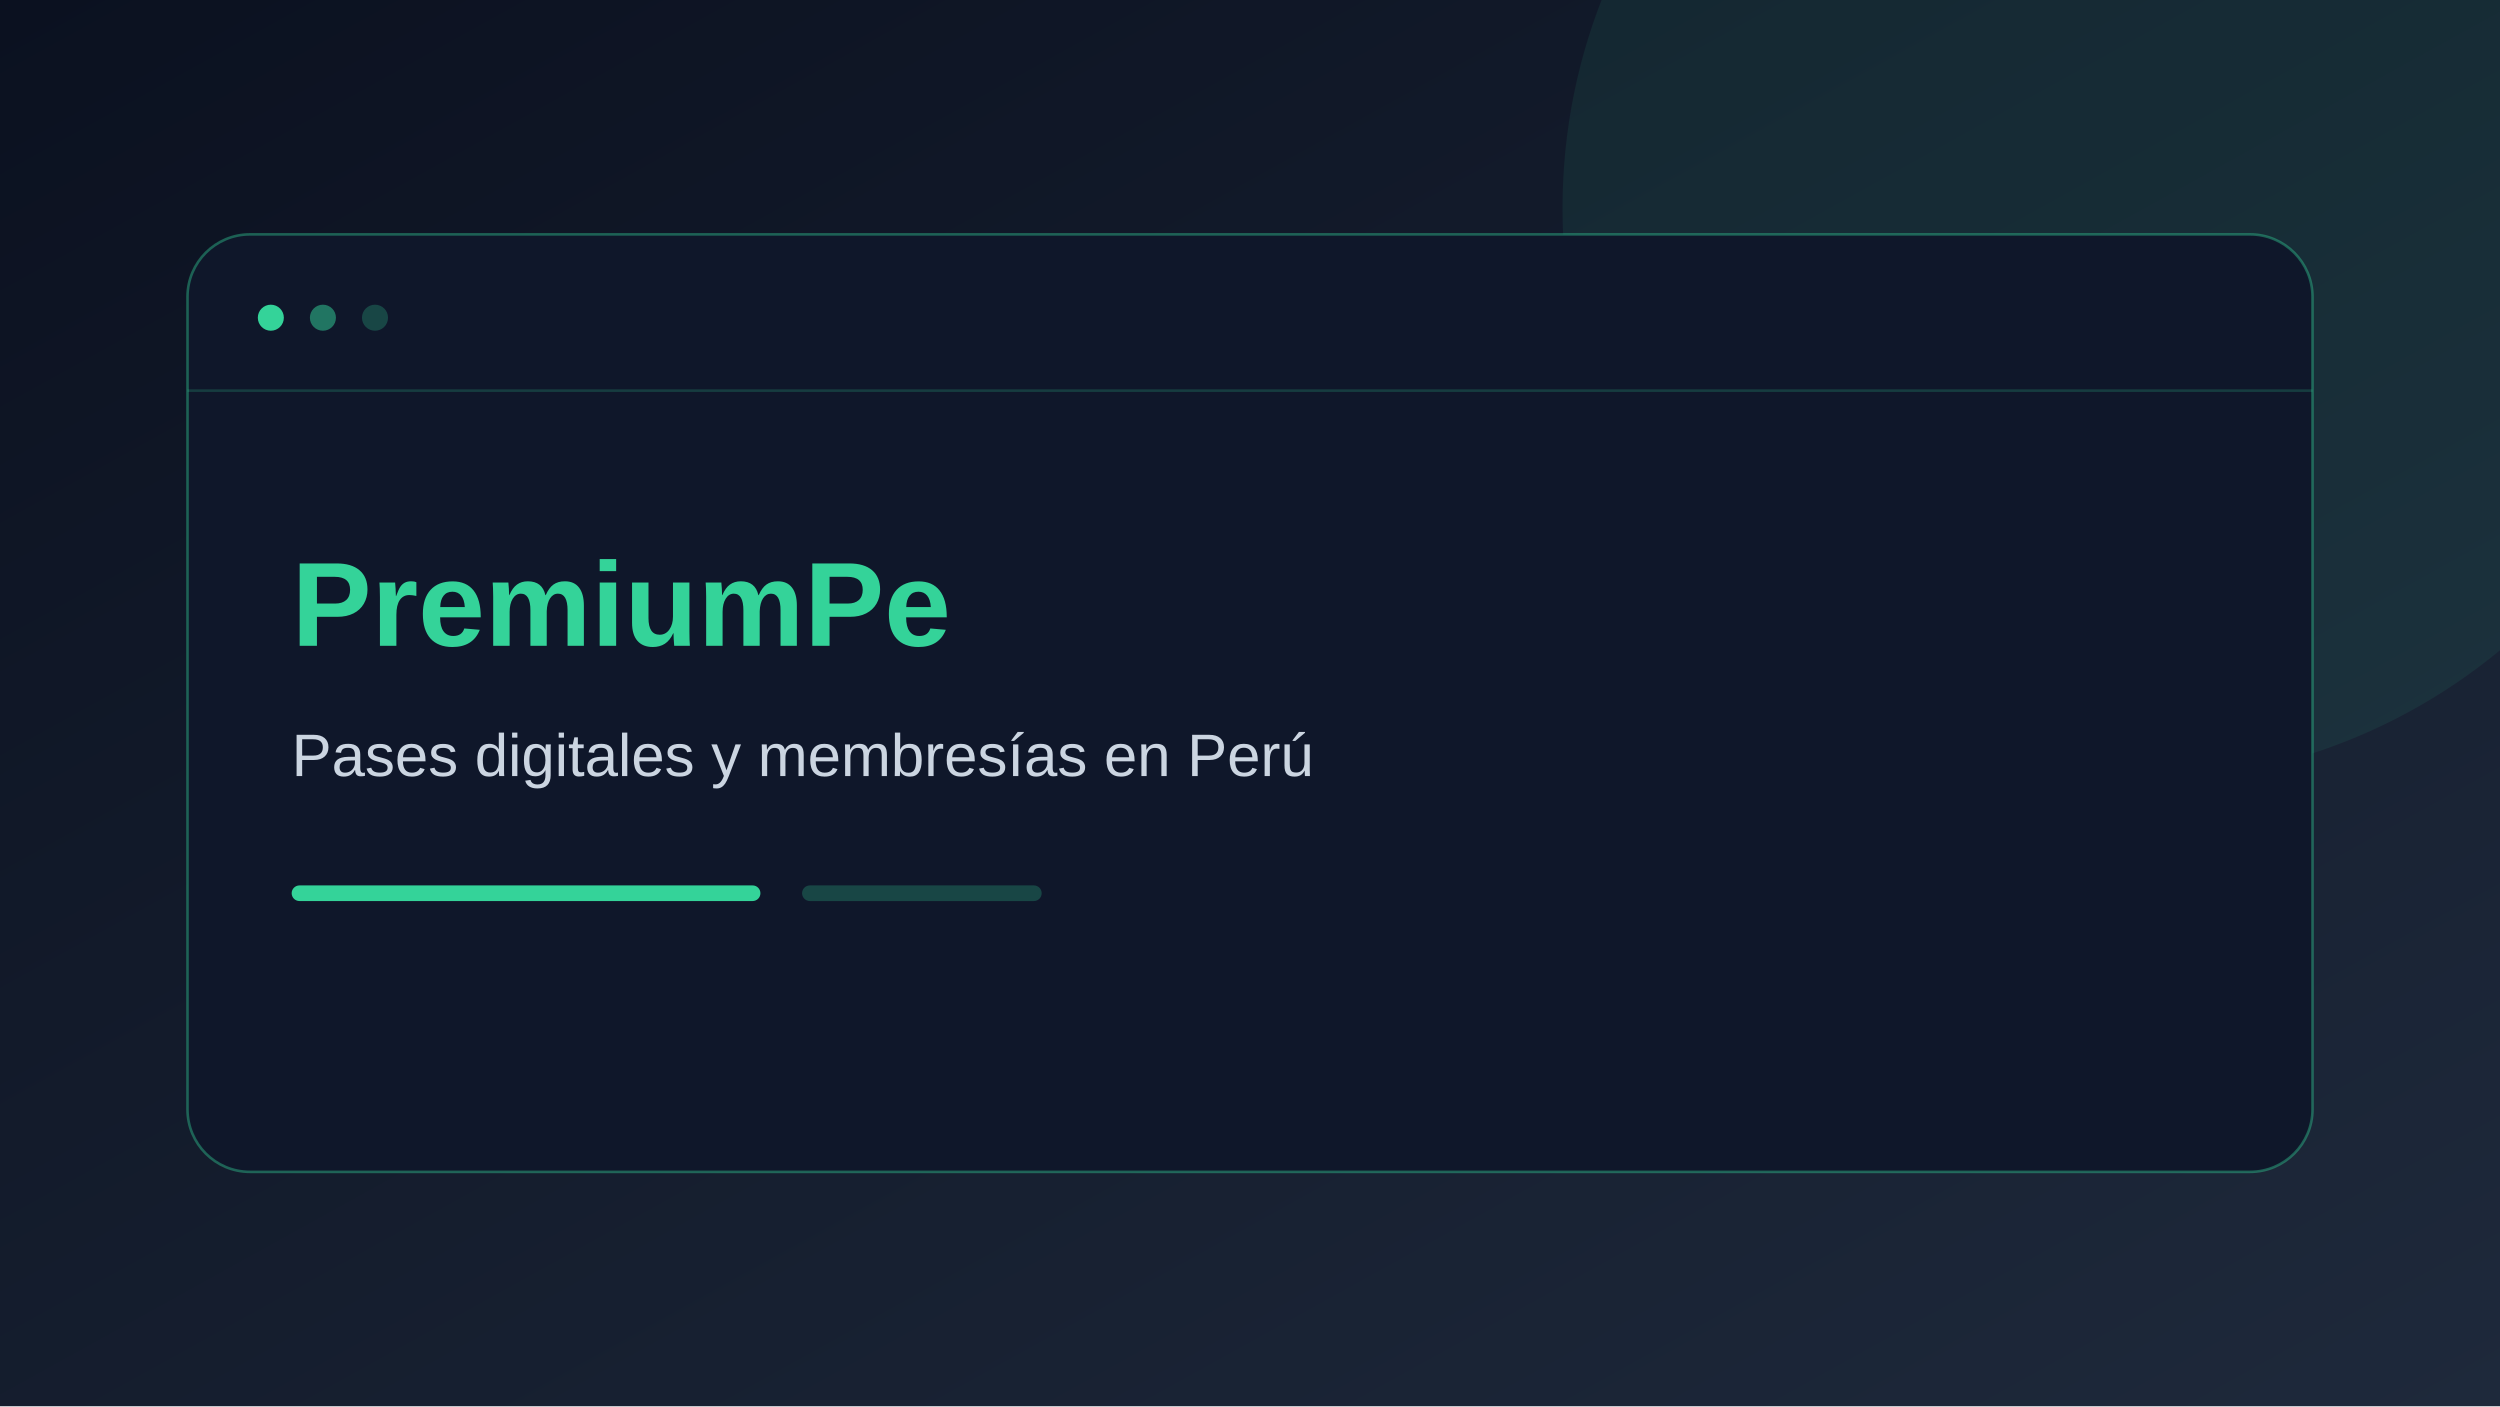
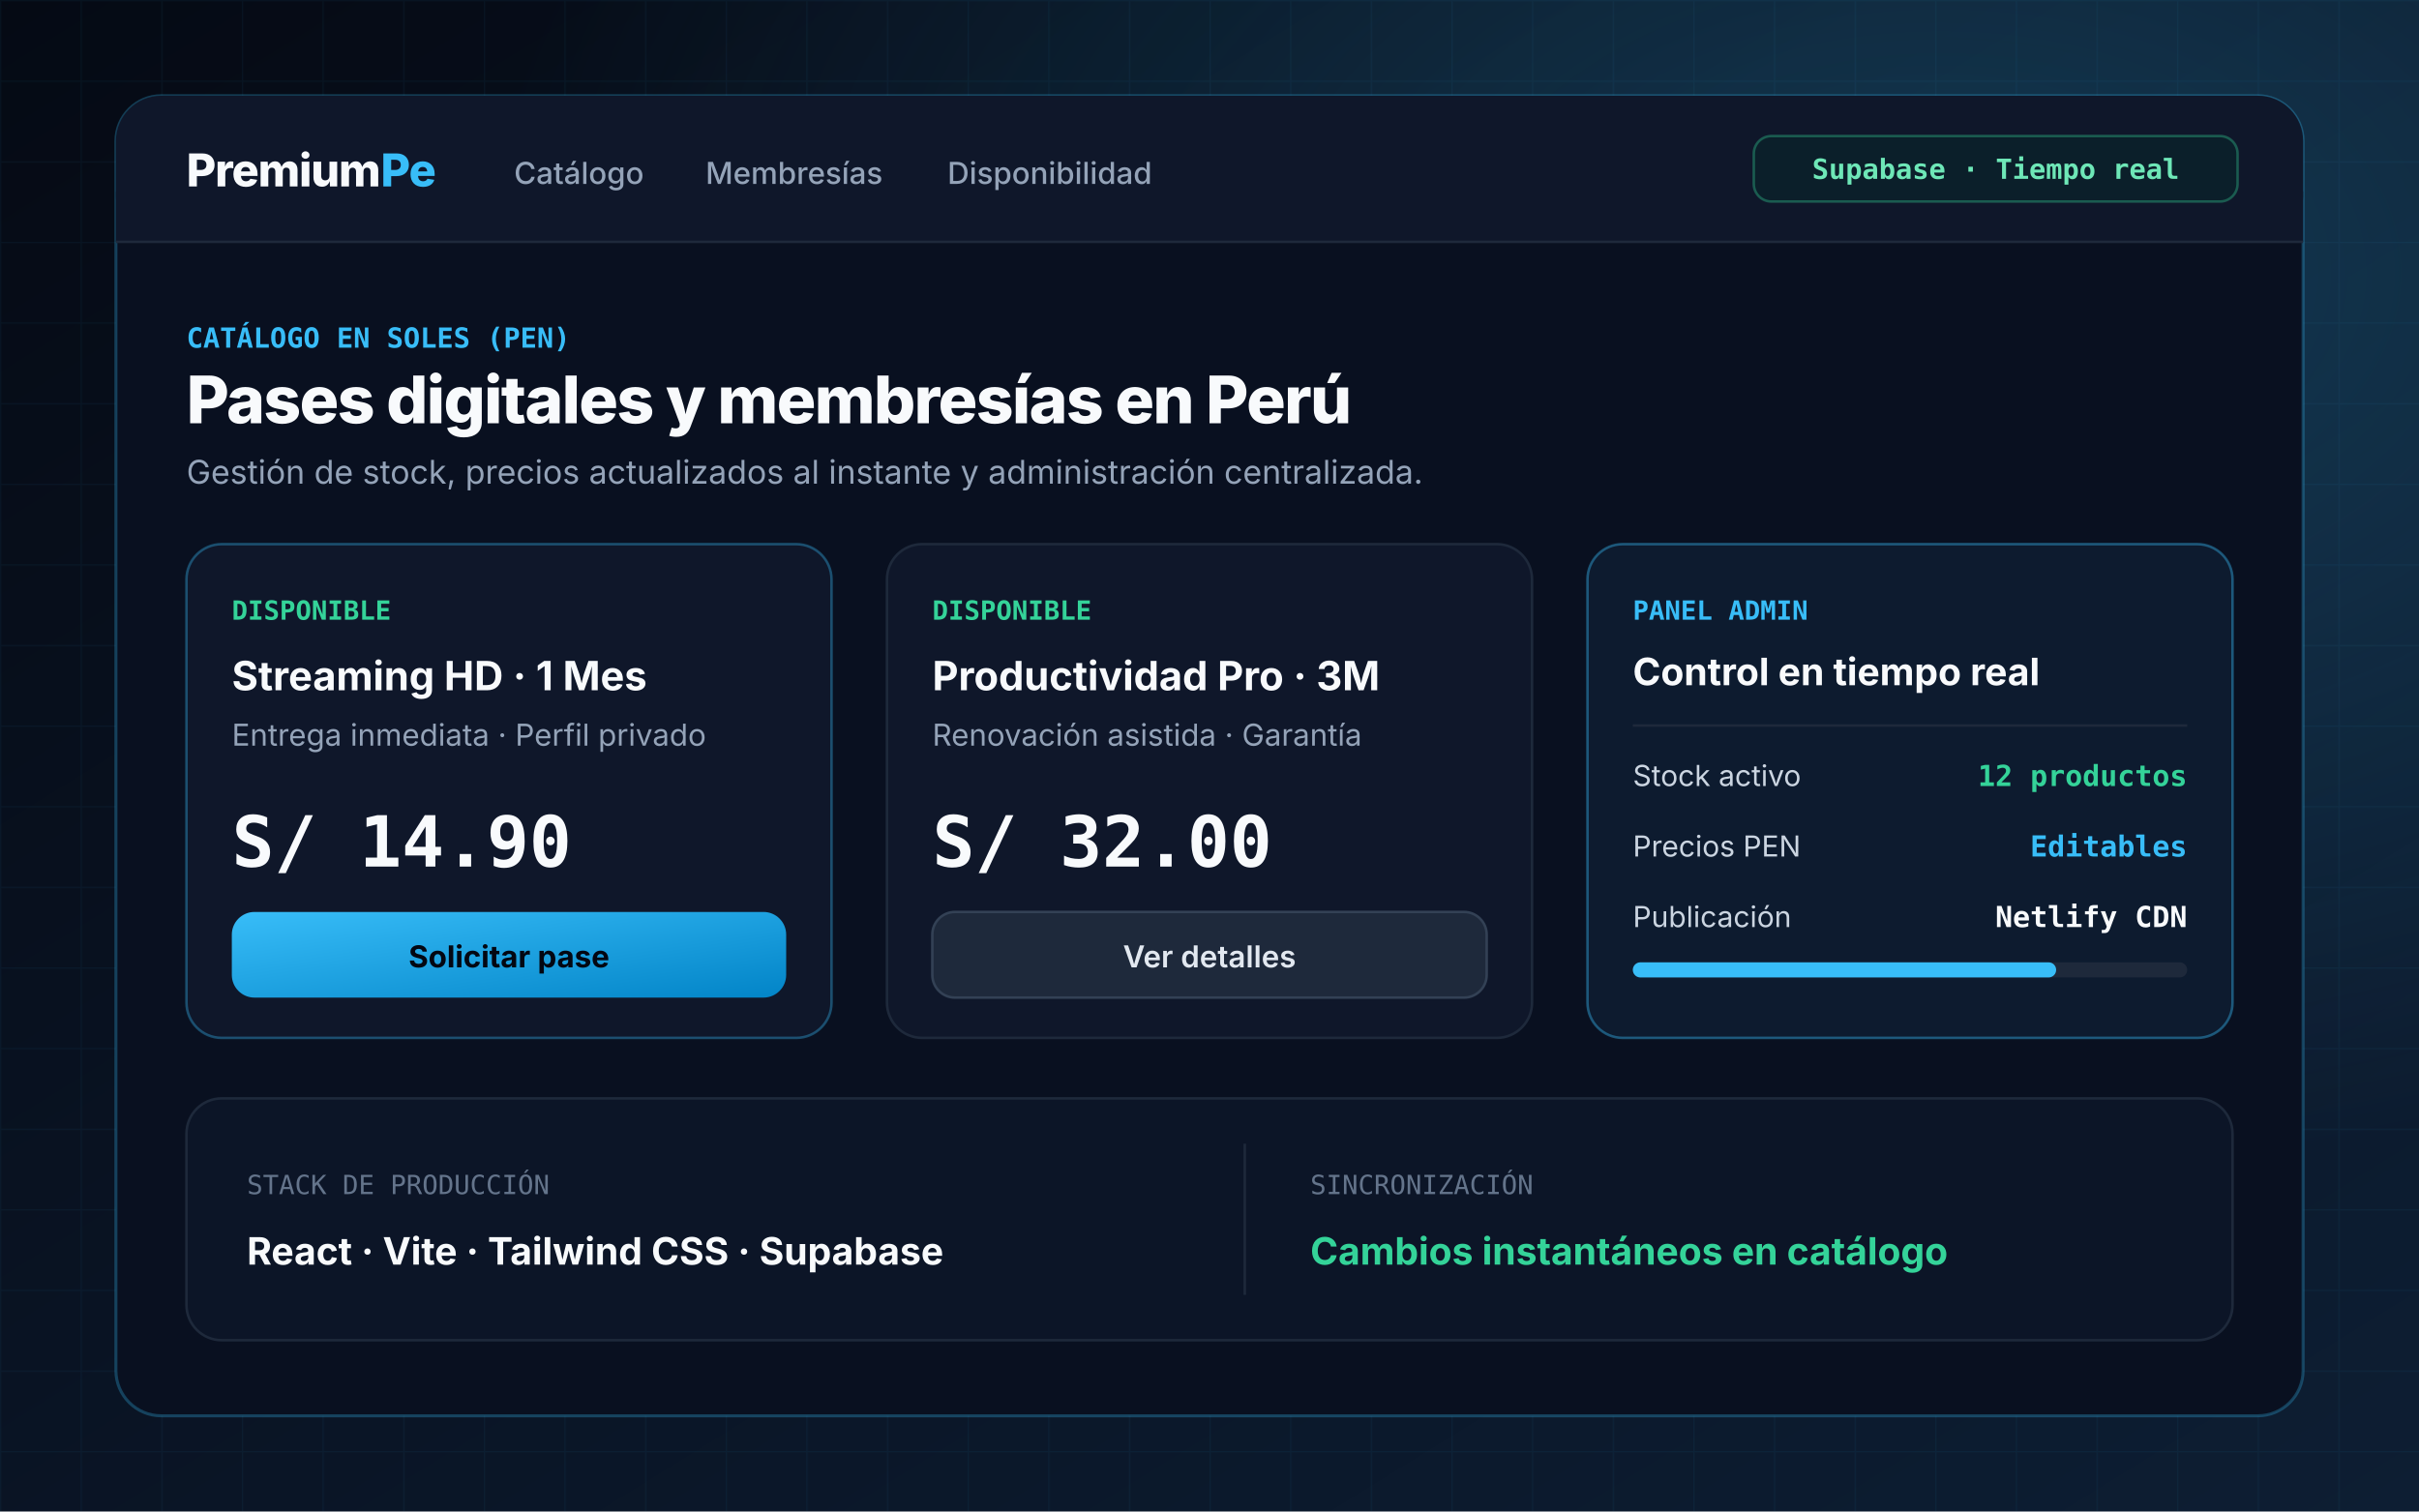
- <svg xmlns="http://www.w3.org/2000/svg" width="960" height="540" viewBox="0 0 960 540" role="img" aria-label="PremiumPe">
+ <svg xmlns="http://www.w3.org/2000/svg" width="960" height="600" viewBox="0 0 960 600" role="img" aria-label="PremiumPe — Catálogo digital de suscripciones y panel de gestión">
  <defs>
-     <linearGradient id="bg" x2="1" y2="1">
-       <stop stop-color="#0b1120" />
-       <stop offset="1" stop-color="#1e293b" />
+     <linearGradient id="bg-prem" x1="0" y1="0" x2="1" y2="1">
+       <stop offset="0%" stop-color="#050a14" />
+       <stop offset="55%" stop-color="#0a1526" />
+       <stop offset="100%" stop-color="#0d1e33" />
    </linearGradient>
+     <radialGradient id="glow-prem" cx="0.8" cy="0.18" r="0.6">
+       <stop offset="0%" stop-color="#38bdf8" stop-opacity="0.22" />
+       <stop offset="100%" stop-color="#38bdf8" stop-opacity="0" />
+     </radialGradient>
+     <linearGradient id="btn-prem" x1="0" y1="0" x2="1" y2="1">
+       <stop offset="0%" stop-color="#38bdf8" />
+       <stop offset="100%" stop-color="#0284c7" />
+     </linearGradient>
+     <pattern id="grid-prem" width="32" height="32" patternUnits="userSpaceOnUse">
+       <path d="M 32 0 L 0 0 0 32" fill="none" stroke="#38bdf8" stroke-opacity="0.05" stroke-width="1" />
+     </pattern>
  </defs>
-   <rect width="960" height="540" fill="url(#bg)" />
-   <circle cx="820" cy="80" r="220" fill="#34d399" opacity=".08" />
-   <rect x="72" y="90" width="816" height="360" rx="24" fill="#0f172a" stroke="#34d399" stroke-opacity=".4" />
-   <circle cx="104" cy="122" r="5" fill="#34d399" />
-   <circle cx="124" cy="122" r="5" fill="#34d399" opacity=".5" />
-   <circle cx="144" cy="122" r="5" fill="#34d399" opacity=".25" />
-   <path d="M72 150H888" stroke="#34d399" stroke-opacity=".2" />
-   <text x="112" y="248" fill="#34d399" font-family="Arial,sans-serif" font-size="46" font-weight="700">PremiumPe</text>
-   <text x="112" y="298" fill="#cbd5e1" font-family="Arial,sans-serif" font-size="23">Pases digitales y membresías en Perú</text>
-   <rect x="112" y="340" width="180" height="6" rx="3" fill="#34d399" />
-   <rect x="308" y="340" width="92" height="6" rx="3" fill="#34d399" opacity=".25" />
+   <rect width="960" height="600" fill="url(#bg-prem)" />
+   <rect width="960" height="600" fill="url(#grid-prem)" />
+   <rect width="960" height="600" fill="url(#glow-prem)" />
+   <g transform="translate(46, 38)" font-family="'Plus Jakarta Sans', system-ui, -apple-system, sans-serif">
+     <rect width="868" height="524" rx="18" fill="#091020" stroke="#38bdf8" stroke-opacity="0.28" stroke-width="1.2" />
+     <rect width="868" height="58" rx="18" fill="#0f172a" />
+     <rect y="38" width="868" height="20" fill="#0f172a" />
+     <line x1="0" y1="58" x2="868" y2="58" stroke="#1e293b" />
+     <text x="28" y="36" fill="#f8fafc" font-size="18" font-weight="800" letter-spacing="-0.4">Premium<tspan fill="#38bdf8">Pe</tspan>
+     </text>
+     <text x="158" y="35" fill="#94a3b8" font-size="12" font-weight="500">Catálogo</text>
+     <text x="234" y="35" fill="#94a3b8" font-size="12" font-weight="500">Membresías</text>
+     <text x="330" y="35" fill="#94a3b8" font-size="12" font-weight="500">Disponibilidad</text>
+     <rect x="650" y="16" width="192" height="26" rx="7" fill="#0b1f2a" stroke="#34d399" stroke-opacity="0.35" />
+     <text x="746" y="33" text-anchor="middle" fill="#6ee7b7" font-family="'JetBrains Mono', monospace" font-size="11" font-weight="600">Supabase · Tiempo real</text>
+     <g transform="translate(28, 82)">
+       <text x="0" y="18" fill="#38bdf8" font-family="'JetBrains Mono', monospace" font-size="11" font-weight="700">CATÁLOGO EN SOLES (PEN)</text>
+       <text x="0" y="48" fill="#f8fafc" font-size="26" font-weight="800" letter-spacing="-0.6">Pases digitales y membresías en Perú</text>
+       <text x="0" y="72" fill="#94a3b8" font-size="13">Gestión de stock, precios actualizados al instante y administración centralizada.</text>
+     </g>
+     <g transform="translate(28, 178)">
+       <g>
+         <rect width="256" height="196" rx="14" fill="#0f172a" stroke="#38bdf8" stroke-opacity="0.35" />
+         <text x="18" y="30" fill="#34d399" font-family="'JetBrains Mono', monospace" font-size="10.5" font-weight="700">DISPONIBLE</text>
+         <text x="18" y="58" fill="#f8fafc" font-size="16" font-weight="700">Streaming HD · 1 Mes</text>
+         <text x="18" y="80" fill="#94a3b8" font-size="12">Entrega inmediata · Perfil privado</text>
+         <text x="18" y="128" fill="#f8fafc" font-size="28" font-weight="800" font-family="'JetBrains Mono', monospace">S/ 14.90</text>
+         <rect x="18" y="146" width="220" height="34" rx="9" fill="url(#btn-prem)" />
+         <text x="128" y="168" text-anchor="middle" fill="#030712" font-size="12" font-weight="700">Solicitar pase</text>
+       </g>
+       <g transform="translate(278, 0)">
+         <rect width="256" height="196" rx="14" fill="#0f172a" stroke="#1e293b" />
+         <text x="18" y="30" fill="#34d399" font-family="'JetBrains Mono', monospace" font-size="10.5" font-weight="700">DISPONIBLE</text>
+         <text x="18" y="58" fill="#f8fafc" font-size="16" font-weight="700">Productividad Pro · 3M</text>
+         <text x="18" y="80" fill="#94a3b8" font-size="12">Renovación asistida · Garantía</text>
+         <text x="18" y="128" fill="#f8fafc" font-size="28" font-weight="800" font-family="'JetBrains Mono', monospace">S/ 32.00</text>
+         <rect x="18" y="146" width="220" height="34" rx="9" fill="#1e293b" stroke="#334155" />
+         <text x="128" y="168" text-anchor="middle" fill="#e2e8f0" font-size="12" font-weight="600">Ver detalles</text>
+       </g>
+       <g transform="translate(556, 0)">
+         <rect width="256" height="196" rx="14" fill="#0d1b2f" stroke="#38bdf8" stroke-opacity="0.4" />
+         <text x="18" y="30" fill="#38bdf8" font-family="'JetBrains Mono', monospace" font-size="10.5" font-weight="700">PANEL ADMIN</text>
+         <text x="18" y="56" fill="#f8fafc" font-size="15" font-weight="700">Control en tiempo real</text>
+         <line x1="18" y1="72" x2="238" y2="72" stroke="#1e293b" />
+         <text x="18" y="96" fill="#cbd5e1" font-size="11.5">Stock activo</text>
+         <text x="238" y="96" text-anchor="end" fill="#34d399" font-family="'JetBrains Mono', monospace" font-size="11.5" font-weight="700">12 productos</text>
+         <text x="18" y="124" fill="#cbd5e1" font-size="11.5">Precios PEN</text>
+         <text x="238" y="124" text-anchor="end" fill="#38bdf8" font-family="'JetBrains Mono', monospace" font-size="11.5" font-weight="700">Editables</text>
+         <text x="18" y="152" fill="#cbd5e1" font-size="11.5">Publicación</text>
+         <text x="238" y="152" text-anchor="end" fill="#f8fafc" font-family="'JetBrains Mono', monospace" font-size="11.5" font-weight="700">Netlify CDN</text>
+         <rect x="18" y="166" width="220" height="6" rx="3" fill="#1e293b" />
+         <rect x="18" y="166" width="168" height="6" rx="3" fill="#38bdf8" />
+       </g>
+     </g>
+     <g transform="translate(28, 398)">
+       <rect width="812" height="96" rx="14" fill="#0c1527" stroke="#1e293b" />
+       <g transform="translate(24, 24)">
+         <text x="0" y="14" fill="#64748b" font-family="'JetBrains Mono', monospace" font-size="10.5">STACK DE PRODUCCIÓN</text>
+         <text x="0" y="42" fill="#f8fafc" font-size="15" font-weight="700">React · Vite · Tailwind CSS · Supabase</text>
+       </g>
+       <line x1="420" y1="18" x2="420" y2="78" stroke="#1e293b" />
+       <g transform="translate(446, 24)">
+         <text x="0" y="14" fill="#64748b" font-family="'JetBrains Mono', monospace" font-size="10.5">SINCRONIZACIÓN</text>
+         <text x="0" y="42" fill="#34d399" font-size="15" font-weight="700">Cambios instantáneos en catálogo</text>
+       </g>
+     </g>
+   </g>
</svg>
